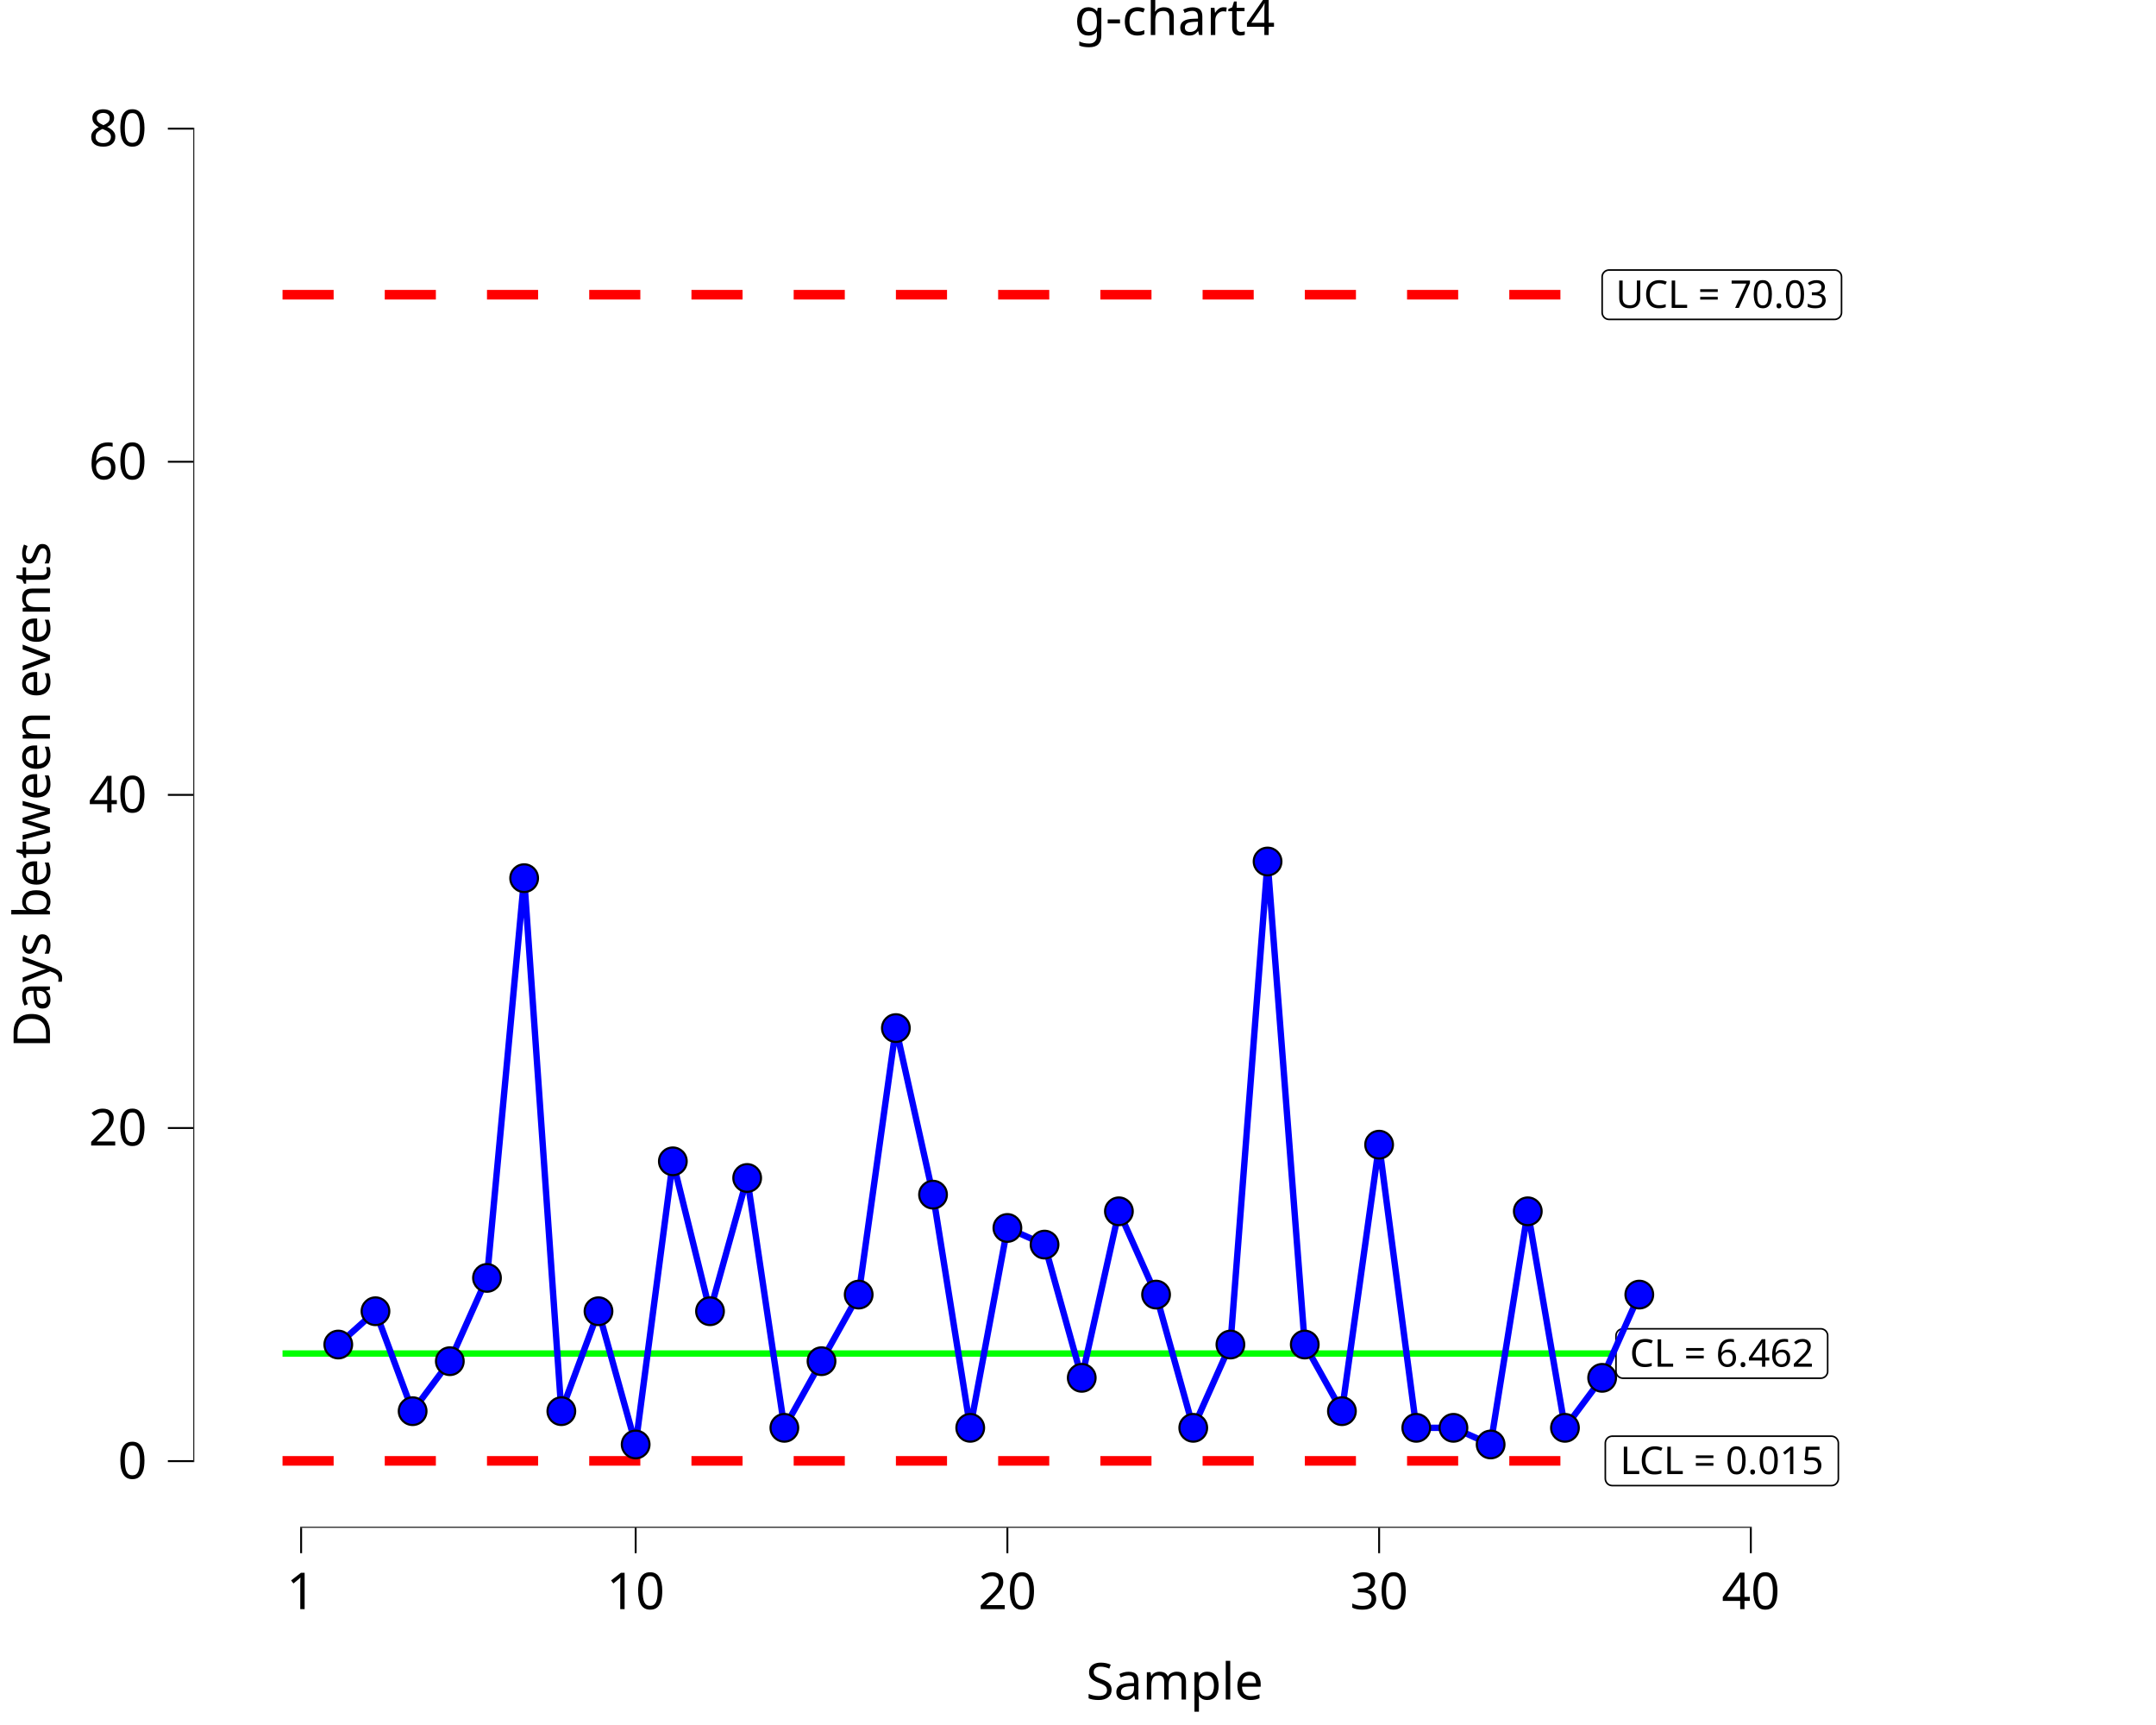
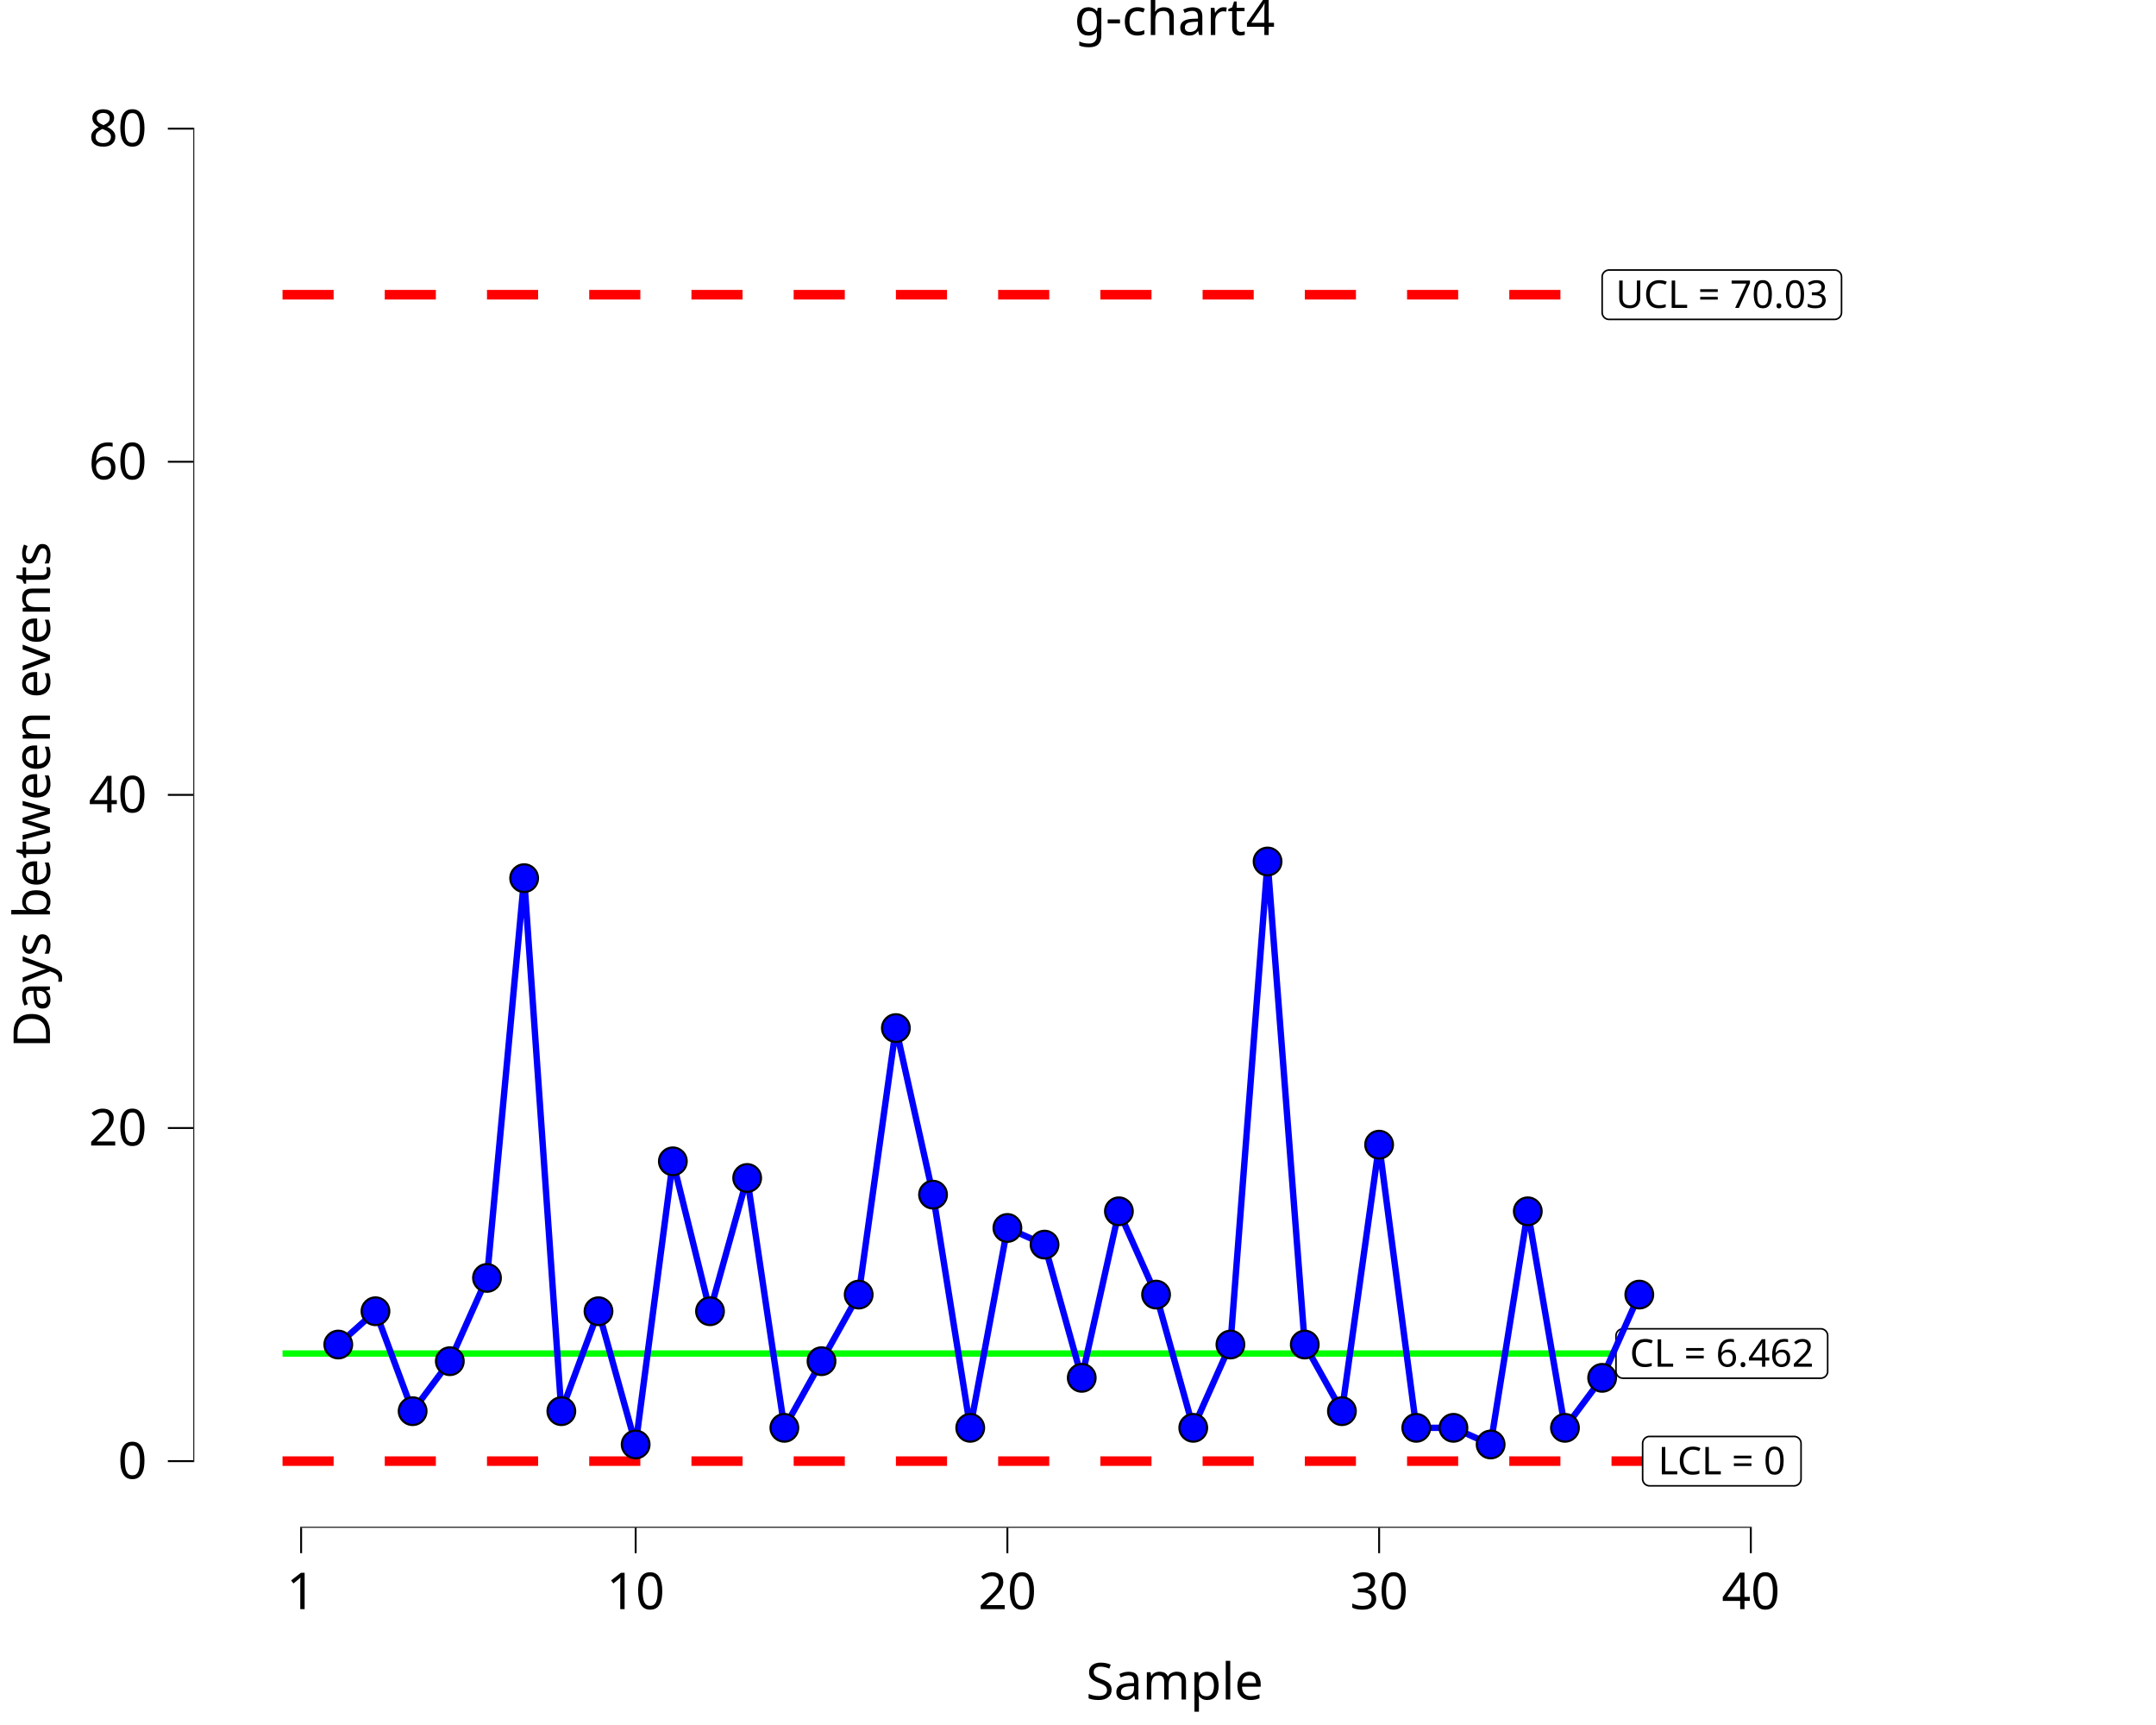
<svg xmlns="http://www.w3.org/2000/svg" class="svglite" data-engine-version="2.0" width="720.00pt" height="576.00pt" viewBox="0 0 720.00 576.00">
  <defs>
    <style type="text/css">
    .svglite line, .svglite polyline, .svglite polygon, .svglite path, .svglite rect, .svglite circle {
      fill: none;
      stroke: #000000;
      stroke-linecap: round;
      stroke-linejoin: round;
      stroke-miterlimit: 10.00;
    }
  </style>
  </defs>
  <rect width="100%" height="100%" style="stroke: none; fill: #FFFFFF;" />
  <defs>
    <clipPath id="cpMC4wMHw3MjAuMDB8MC4wMHw1NzYuMDA=">
      <rect x="0.00" y="0.00" width="720.00" height="576.00" />
    </clipPath>
  </defs>
  <g clip-path="url(#cpMC4wMHw3MjAuMDB8MC4wMHw1NzYuMDA=)">
    <rect x="-0" y="0.00" width="720.00" height="576.00" style="stroke-width: 10.67; stroke: none;" />
  </g>
  <defs>
    <clipPath id="cpNjQuNTZ8NzIwLjAwfDIwLjcxfDUxMC4xNA==">
      <rect x="64.56" y="20.71" width="655.44" height="489.43" />
    </clipPath>
  </defs>
  <g clip-path="url(#cpNjQuNTZ8NzIwLjAwfDIwLjcxfDUxMC4xNA==)">
    <rect x="64.56" y="20.71" width="655.44" height="489.43" style="stroke-width: 10.67; stroke: none;" />
    <polyline points="94.35,451.95 106.77,451.95 106.77,451.95 119.18,451.95 119.18,451.95 131.59,451.95 131.59,451.95 144.01,451.95 144.01,451.95 156.42,451.95 156.42,451.95 168.84,451.95 168.84,451.95 181.25,451.95 181.25,451.95 193.66,451.95 193.66,451.95 206.08,451.95 206.08,451.95 218.49,451.95 218.49,451.95 230.90,451.95 230.90,451.95 243.32,451.95 243.32,451.95 255.73,451.95 255.73,451.95 268.14,451.95 268.14,451.95 280.56,451.95 280.56,451.95 292.97,451.95 292.97,451.95 305.39,451.95 305.39,451.95 317.80,451.95 317.80,451.95 330.21,451.95 330.21,451.95 342.63,451.95 342.63,451.95 355.04,451.95 355.04,451.95 367.45,451.95 367.45,451.95 379.87,451.95 379.87,451.95 392.28,451.95 392.28,451.95 404.69,451.95 404.69,451.95 417.11,451.95 417.11,451.95 429.52,451.95 429.52,451.95 441.94,451.95 441.94,451.95 454.35,451.95 454.35,451.95 466.76,451.95 466.76,451.95 479.18,451.95 479.18,451.95 491.59,451.95 491.59,451.95 504.00,451.95 504.00,451.95 516.42,451.95 516.42,451.95 528.83,451.95 528.83,451.95 541.24,451.95 541.24,451.95 553.66,451.95 553.66,451.95 " style="stroke-width: 2.13; stroke: #00FF00; stroke-linecap: butt;" />
    <polyline points="94.35,98.41 106.77,98.41 106.77,98.41 119.18,98.41 119.18,98.41 131.59,98.41 131.59,98.41 144.01,98.41 144.01,98.41 156.42,98.41 156.42,98.41 168.84,98.41 168.84,98.41 181.25,98.41 181.25,98.41 193.66,98.41 193.66,98.41 206.08,98.41 206.08,98.41 218.49,98.41 218.49,98.41 230.90,98.41 230.90,98.41 243.32,98.41 243.32,98.41 255.73,98.41 255.73,98.41 268.14,98.41 268.14,98.41 280.56,98.41 280.56,98.41 292.97,98.41 292.97,98.41 305.39,98.41 305.39,98.41 317.80,98.41 317.80,98.41 330.21,98.41 330.21,98.41 342.63,98.41 342.63,98.41 355.04,98.41 355.04,98.41 367.45,98.41 367.45,98.41 379.87,98.41 379.87,98.41 392.28,98.41 392.28,98.41 404.69,98.41 404.69,98.41 417.11,98.41 417.11,98.41 429.52,98.41 429.52,98.41 441.94,98.41 441.94,98.41 454.35,98.41 454.35,98.41 466.76,98.41 466.76,98.41 479.18,98.41 479.18,98.41 491.59,98.41 491.59,98.41 504.00,98.41 504.00,98.41 516.42,98.41 516.42,98.41 528.83,98.41 528.83,98.41 541.24,98.41 541.24,98.41 553.66,98.41 553.66,98.41 " style="stroke-width: 3.20; stroke: #FF0000; stroke-dasharray: 17.07,17.07; stroke-linecap: butt;" />
-     <polyline points="94.35,487.81 106.77,487.81 106.77,487.81 119.18,487.81 119.18,487.81 131.59,487.81 131.59,487.81 144.01,487.81 144.01,487.81 156.42,487.81 156.42,487.81 168.84,487.81 168.84,487.81 181.25,487.81 181.25,487.81 193.66,487.81 193.66,487.81 206.08,487.81 206.08,487.81 218.49,487.81 218.49,487.81 230.90,487.81 230.90,487.81 243.32,487.81 243.32,487.81 255.73,487.81 255.73,487.81 268.14,487.81 268.14,487.81 280.56,487.81 280.56,487.81 292.97,487.81 292.97,487.81 305.39,487.81 305.39,487.81 317.80,487.81 317.80,487.81 330.21,487.81 330.21,487.81 342.63,487.81 342.63,487.81 355.04,487.81 355.04,487.81 367.45,487.81 367.45,487.81 379.87,487.81 379.87,487.81 392.28,487.81 392.28,487.81 404.69,487.81 404.69,487.81 417.11,487.81 417.11,487.81 429.52,487.81 429.52,487.81 441.94,487.81 441.94,487.81 454.35,487.81 454.35,487.81 466.76,487.81 466.76,487.81 479.18,487.81 479.18,487.81 491.59,487.81 491.59,487.81 504.00,487.81 504.00,487.81 516.42,487.81 516.42,487.81 528.83,487.81 528.83,487.81 541.24,487.81 541.24,487.81 553.66,487.81 553.66,487.81 " style="stroke-width: 3.20; stroke: #FF0000; stroke-dasharray: 17.07,17.07; stroke-linecap: butt;" />
+     <polyline points="94.35,487.89 106.77,487.89 106.77,487.89 119.18,487.89 119.18,487.89 131.59,487.89 131.59,487.89 144.01,487.89 144.01,487.89 156.42,487.89 156.42,487.89 168.84,487.89 168.84,487.89 181.25,487.89 181.25,487.89 193.66,487.89 193.66,487.89 206.08,487.89 206.08,487.89 218.49,487.89 218.49,487.89 230.90,487.89 230.90,487.89 243.32,487.89 243.32,487.89 255.73,487.89 255.73,487.89 268.14,487.89 268.14,487.89 280.56,487.89 280.56,487.89 292.97,487.89 292.97,487.89 305.39,487.89 305.39,487.89 317.80,487.89 317.80,487.89 330.21,487.89 330.21,487.89 342.63,487.89 342.63,487.89 355.04,487.89 355.04,487.89 367.45,487.89 367.45,487.89 379.87,487.89 379.87,487.89 392.28,487.89 392.28,487.89 404.69,487.89 404.69,487.89 417.11,487.89 417.11,487.89 429.52,487.89 429.52,487.89 441.94,487.89 441.94,487.89 454.35,487.89 454.35,487.89 466.76,487.89 466.76,487.89 479.18,487.89 479.18,487.89 491.59,487.89 491.59,487.89 504.00,487.89 504.00,487.89 516.42,487.89 516.42,487.89 528.83,487.89 528.83,487.89 541.24,487.89 541.24,487.89 553.66,487.89 553.66,487.89 " style="stroke-width: 3.20; stroke: #FF0000; stroke-dasharray: 17.07,17.07; stroke-linecap: butt;" />
    <polygon points="541.97,460.20 608.05,460.20 607.96,460.20 608.33,460.18 608.69,460.11 609.04,459.97 609.36,459.79 609.65,459.55 609.89,459.28 610.09,458.96 610.24,458.62 610.33,458.26 610.35,457.89 610.35,457.89 610.35,446.01 610.35,446.01 610.33,445.64 610.24,445.28 610.09,444.94 609.89,444.62 609.65,444.35 609.36,444.11 609.04,443.93 608.69,443.79 608.33,443.72 608.05,443.70 541.97,443.70 542.25,443.72 541.87,443.71 541.51,443.75 541.15,443.85 540.82,444.01 540.51,444.22 540.24,444.48 540.02,444.78 539.85,445.10 539.73,445.46 539.67,445.82 539.66,446.01 539.66,457.89 539.67,457.71 539.67,458.08 539.73,458.44 539.85,458.80 540.02,459.12 540.24,459.42 540.51,459.68 540.82,459.89 541.15,460.05 541.51,460.15 541.87,460.20 " style="stroke-width: 0.53; fill: #FFFFFF;" />
    <text x="575.01" y="456.36" text-anchor="middle" style="font-size: 12.80px; font-family: sans;" textLength="63.01px" lengthAdjust="spacingAndGlyphs">CL = 6.462</text>
-     <polygon points="538.41,496.06 611.61,496.06 611.52,496.05 611.89,496.04 612.25,495.96 612.60,495.83 612.92,495.65 613.21,495.41 613.45,495.14 613.65,494.82 613.80,494.48 613.89,494.12 613.92,493.75 613.92,493.75 613.92,481.87 613.92,481.87 613.89,481.50 613.80,481.14 613.65,480.80 613.45,480.48 613.21,480.20 612.92,479.97 612.60,479.78 612.25,479.65 611.89,479.58 611.61,479.56 538.41,479.56 538.68,479.58 538.31,479.56 537.95,479.61 537.59,479.71 537.25,479.87 536.95,480.08 536.68,480.34 536.46,480.63 536.29,480.96 536.17,481.31 536.11,481.68 536.10,481.87 536.10,493.75 536.11,493.57 536.11,493.94 536.17,494.30 536.29,494.65 536.46,494.98 536.68,495.28 536.95,495.54 537.25,495.75 537.59,495.91 537.95,496.01 538.31,496.05 " style="stroke-width: 0.53; fill: #FFFFFF;" />
-     <text x="575.01" y="492.21" text-anchor="middle" style="font-size: 12.80px; font-family: sans;" textLength="70.13px" lengthAdjust="spacingAndGlyphs">LCL = 0.015</text>
+     <polygon points="550.87,496.14 599.15,496.14 599.06,496.14 599.43,496.12 599.79,496.05 600.14,495.92 600.46,495.73 600.75,495.50 600.99,495.22 601.19,494.91 601.34,494.56 601.43,494.20 601.46,493.84 601.46,493.84 601.46,481.95 601.46,481.95 601.43,481.58 601.34,481.22 601.19,480.88 600.99,480.57 600.75,480.29 600.46,480.05 600.14,479.87 599.79,479.74 599.43,479.66 599.15,479.65 550.87,479.65 551.15,479.66 550.77,479.65 550.41,479.69 550.05,479.80 549.72,479.95 549.41,480.17 549.14,480.42 548.92,480.72 548.75,481.05 548.63,481.40 548.57,481.77 548.56,481.95 548.56,493.84 548.57,493.65 548.57,494.02 548.63,494.39 548.75,494.74 548.92,495.07 549.14,495.36 549.41,495.62 549.72,495.83 550.05,495.99 550.41,496.09 550.77,496.14 " style="stroke-width: 0.53; fill: #FFFFFF;" />
+     <text x="575.01" y="492.30" text-anchor="middle" style="font-size: 12.80px; font-family: sans;" textLength="45.21px" lengthAdjust="spacingAndGlyphs">LCL = 0</text>
    <polygon points="537.34,106.65 612.68,106.65 612.58,106.65 612.95,106.64 613.32,106.56 613.66,106.43 613.98,106.25 614.27,106.01 614.52,105.73 614.72,105.42 614.86,105.08 614.95,104.72 614.98,104.35 614.98,104.35 614.98,92.47 614.98,92.47 614.95,92.10 614.86,91.74 614.72,91.39 614.52,91.08 614.27,90.80 613.98,90.57 613.66,90.38 613.32,90.25 612.95,90.18 612.68,90.16 537.34,90.16 537.62,90.18 537.25,90.16 536.88,90.21 536.53,90.31 536.19,90.47 535.89,90.68 535.62,90.94 535.40,91.23 535.22,91.56 535.11,91.91 535.05,92.28 535.04,92.47 535.04,104.35 535.05,104.16 535.05,104.54 535.11,104.90 535.22,105.25 535.40,105.58 535.62,105.88 535.89,106.14 536.19,106.35 536.53,106.51 536.88,106.61 537.25,106.65 " style="stroke-width: 0.53; fill: #FFFFFF;" />
    <text x="575.01" y="102.81" text-anchor="middle" style="font-size: 12.80px; font-family: sans;" textLength="72.26px" lengthAdjust="spacingAndGlyphs">UCL = 70.03</text>
    <polyline points="112.97,448.96 125.39,437.84 137.80,471.21 150.22,454.52 162.63,426.71 175.04,293.23 187.46,471.21 199.87,437.84 212.28,482.33 224.70,387.78 237.11,437.84 249.52,393.34 261.94,476.77 274.35,454.52 286.76,432.28 299.18,343.29 311.59,398.91 324.01,476.77 336.42,410.03 348.83,415.59 361.25,460.08 373.66,404.47 386.07,432.28 398.49,476.77 410.90,448.96 423.31,287.67 435.73,448.96 448.14,471.21 460.56,382.22 472.97,476.77 485.38,476.77 497.80,482.33 510.21,404.47 522.62,476.77 535.04,460.08 547.45,432.28 " style="stroke-width: 2.13; stroke: #0000FF; stroke-linecap: butt;" />
    <circle cx="112.97" cy="448.96" r="4.62" style="stroke-width: 0.71; fill: #0000FF;" />
    <circle cx="125.39" cy="437.84" r="4.62" style="stroke-width: 0.71; fill: #0000FF;" />
    <circle cx="137.80" cy="471.21" r="4.62" style="stroke-width: 0.71; fill: #0000FF;" />
    <circle cx="150.22" cy="454.52" r="4.62" style="stroke-width: 0.71; fill: #0000FF;" />
    <circle cx="162.63" cy="426.71" r="4.62" style="stroke-width: 0.71; fill: #0000FF;" />
    <circle cx="175.04" cy="293.23" r="4.62" style="stroke-width: 0.71; fill: #0000FF;" />
    <circle cx="187.46" cy="471.21" r="4.62" style="stroke-width: 0.71; fill: #0000FF;" />
    <circle cx="199.87" cy="437.84" r="4.62" style="stroke-width: 0.71; fill: #0000FF;" />
    <circle cx="212.28" cy="482.33" r="4.62" style="stroke-width: 0.71; fill: #0000FF;" />
    <circle cx="224.70" cy="387.78" r="4.62" style="stroke-width: 0.71; fill: #0000FF;" />
    <circle cx="237.11" cy="437.84" r="4.62" style="stroke-width: 0.71; fill: #0000FF;" />
    <circle cx="249.52" cy="393.34" r="4.62" style="stroke-width: 0.71; fill: #0000FF;" />
    <circle cx="261.94" cy="476.77" r="4.62" style="stroke-width: 0.71; fill: #0000FF;" />
    <circle cx="274.35" cy="454.52" r="4.62" style="stroke-width: 0.71; fill: #0000FF;" />
    <circle cx="286.76" cy="432.28" r="4.62" style="stroke-width: 0.71; fill: #0000FF;" />
    <circle cx="299.18" cy="343.29" r="4.62" style="stroke-width: 0.71; fill: #0000FF;" />
    <circle cx="311.59" cy="398.91" r="4.62" style="stroke-width: 0.71; fill: #0000FF;" />
    <circle cx="324.01" cy="476.77" r="4.62" style="stroke-width: 0.71; fill: #0000FF;" />
    <circle cx="336.42" cy="410.03" r="4.62" style="stroke-width: 0.71; fill: #0000FF;" />
    <circle cx="348.83" cy="415.59" r="4.62" style="stroke-width: 0.71; fill: #0000FF;" />
    <circle cx="361.25" cy="460.08" r="4.62" style="stroke-width: 0.71; fill: #0000FF;" />
    <circle cx="373.66" cy="404.47" r="4.62" style="stroke-width: 0.71; fill: #0000FF;" />
    <circle cx="386.07" cy="432.28" r="4.62" style="stroke-width: 0.71; fill: #0000FF;" />
    <circle cx="398.49" cy="476.77" r="4.62" style="stroke-width: 0.71; fill: #0000FF;" />
    <circle cx="410.90" cy="448.96" r="4.62" style="stroke-width: 0.71; fill: #0000FF;" />
    <circle cx="423.31" cy="287.67" r="4.62" style="stroke-width: 0.71; fill: #0000FF;" />
    <circle cx="435.73" cy="448.96" r="4.62" style="stroke-width: 0.71; fill: #0000FF;" />
    <circle cx="448.14" cy="471.21" r="4.62" style="stroke-width: 0.71; fill: #0000FF;" />
    <circle cx="460.56" cy="382.22" r="4.62" style="stroke-width: 0.71; fill: #0000FF;" />
    <circle cx="472.97" cy="476.77" r="4.62" style="stroke-width: 0.71; fill: #0000FF;" />
    <circle cx="485.38" cy="476.77" r="4.62" style="stroke-width: 0.71; fill: #0000FF;" />
    <circle cx="497.80" cy="482.33" r="4.62" style="stroke-width: 0.71; fill: #0000FF;" />
    <circle cx="510.21" cy="404.47" r="4.62" style="stroke-width: 0.71; fill: #0000FF;" />
    <circle cx="522.62" cy="476.77" r="4.62" style="stroke-width: 0.71; fill: #0000FF;" />
    <circle cx="535.04" cy="460.08" r="4.62" style="stroke-width: 0.71; fill: #0000FF;" />
    <circle cx="547.45" cy="432.28" r="4.62" style="stroke-width: 0.71; fill: #0000FF;" />
    <line x1="100.24" y1="510.14" x2="585.01" y2="510.14" style="stroke-width: 0.64; stroke-linecap: butt;" />
    <line x1="64.56" y1="488.21" x2="64.56" y2="42.64" style="stroke-width: 0.64; stroke-linecap: butt;" />
    <rect x="64.56" y="20.71" width="655.44" height="489.43" style="stroke-width: 0.00; stroke: none;" />
  </g>
  <g clip-path="url(#cpMC4wMHw3MjAuMDB8MC4wMHw1NzYuMDA=)">
    <polyline points="64.56,510.14 64.56,20.71 " style="stroke-width: 0.00; stroke: none; stroke-linecap: butt;" />
    <text x="49.08" y="493.74" text-anchor="end" style="font-size: 17.00px; font-family: sans;" textLength="9.46px" lengthAdjust="spacingAndGlyphs">0</text>
    <text x="49.08" y="382.51" text-anchor="end" style="font-size: 17.00px; font-family: sans;" textLength="18.91px" lengthAdjust="spacingAndGlyphs">20</text>
    <text x="49.08" y="271.27" text-anchor="end" style="font-size: 17.00px; font-family: sans;" textLength="18.91px" lengthAdjust="spacingAndGlyphs">40</text>
    <text x="49.08" y="160.04" text-anchor="end" style="font-size: 17.00px; font-family: sans;" textLength="18.91px" lengthAdjust="spacingAndGlyphs">60</text>
    <text x="49.08" y="48.80" text-anchor="end" style="font-size: 17.00px; font-family: sans;" textLength="18.91px" lengthAdjust="spacingAndGlyphs">80</text>
    <polyline points="56.06,487.89 64.56,487.89 " style="stroke-width: 0.64; stroke-linecap: butt;" />
    <polyline points="56.06,376.66 64.56,376.66 " style="stroke-width: 0.64; stroke-linecap: butt;" />
    <polyline points="56.06,265.42 64.56,265.42 " style="stroke-width: 0.64; stroke-linecap: butt;" />
    <polyline points="56.06,154.19 64.56,154.19 " style="stroke-width: 0.64; stroke-linecap: butt;" />
    <polyline points="56.06,42.95 64.56,42.95 " style="stroke-width: 0.64; stroke-linecap: butt;" />
    <polyline points="64.56,510.14 720.00,510.14 " style="stroke-width: 0.00; stroke: none; stroke-linecap: butt;" />
    <polyline points="100.56,518.64 100.56,510.14 " style="stroke-width: 0.64; stroke-linecap: butt;" />
    <polyline points="212.28,518.64 212.28,510.14 " style="stroke-width: 0.64; stroke-linecap: butt;" />
    <polyline points="336.42,518.64 336.42,510.14 " style="stroke-width: 0.64; stroke-linecap: butt;" />
    <polyline points="460.56,518.64 460.56,510.14 " style="stroke-width: 0.64; stroke-linecap: butt;" />
    <polyline points="584.69,518.64 584.69,510.14 " style="stroke-width: 0.64; stroke-linecap: butt;" />
    <text x="100.56" y="537.32" text-anchor="middle" style="font-size: 17.00px; font-family: sans;" textLength="9.46px" lengthAdjust="spacingAndGlyphs">1</text>
    <text x="212.28" y="537.32" text-anchor="middle" style="font-size: 17.00px; font-family: sans;" textLength="18.91px" lengthAdjust="spacingAndGlyphs">10</text>
    <text x="336.42" y="537.32" text-anchor="middle" style="font-size: 17.00px; font-family: sans;" textLength="18.91px" lengthAdjust="spacingAndGlyphs">20</text>
    <text x="460.56" y="537.32" text-anchor="middle" style="font-size: 17.00px; font-family: sans;" textLength="18.91px" lengthAdjust="spacingAndGlyphs">30</text>
    <text x="584.69" y="537.32" text-anchor="middle" style="font-size: 17.00px; font-family: sans;" textLength="18.91px" lengthAdjust="spacingAndGlyphs">40</text>
    <text x="392.28" y="567.49" text-anchor="middle" style="font-size: 17.00px; font-family: sans;" textLength="57.65px" lengthAdjust="spacingAndGlyphs">Sample</text>
    <text transform="translate(16.68,265.42) rotate(-90)" text-anchor="middle" style="font-size: 17.00px; font-family: sans;" textLength="162.58px" lengthAdjust="spacingAndGlyphs">Days between events</text>
    <text x="392.28" y="11.70" text-anchor="middle" style="font-size: 17.00px; font-family: sans;" textLength="62.37px" lengthAdjust="spacingAndGlyphs">g-chart4</text>
  </g>
</svg>
